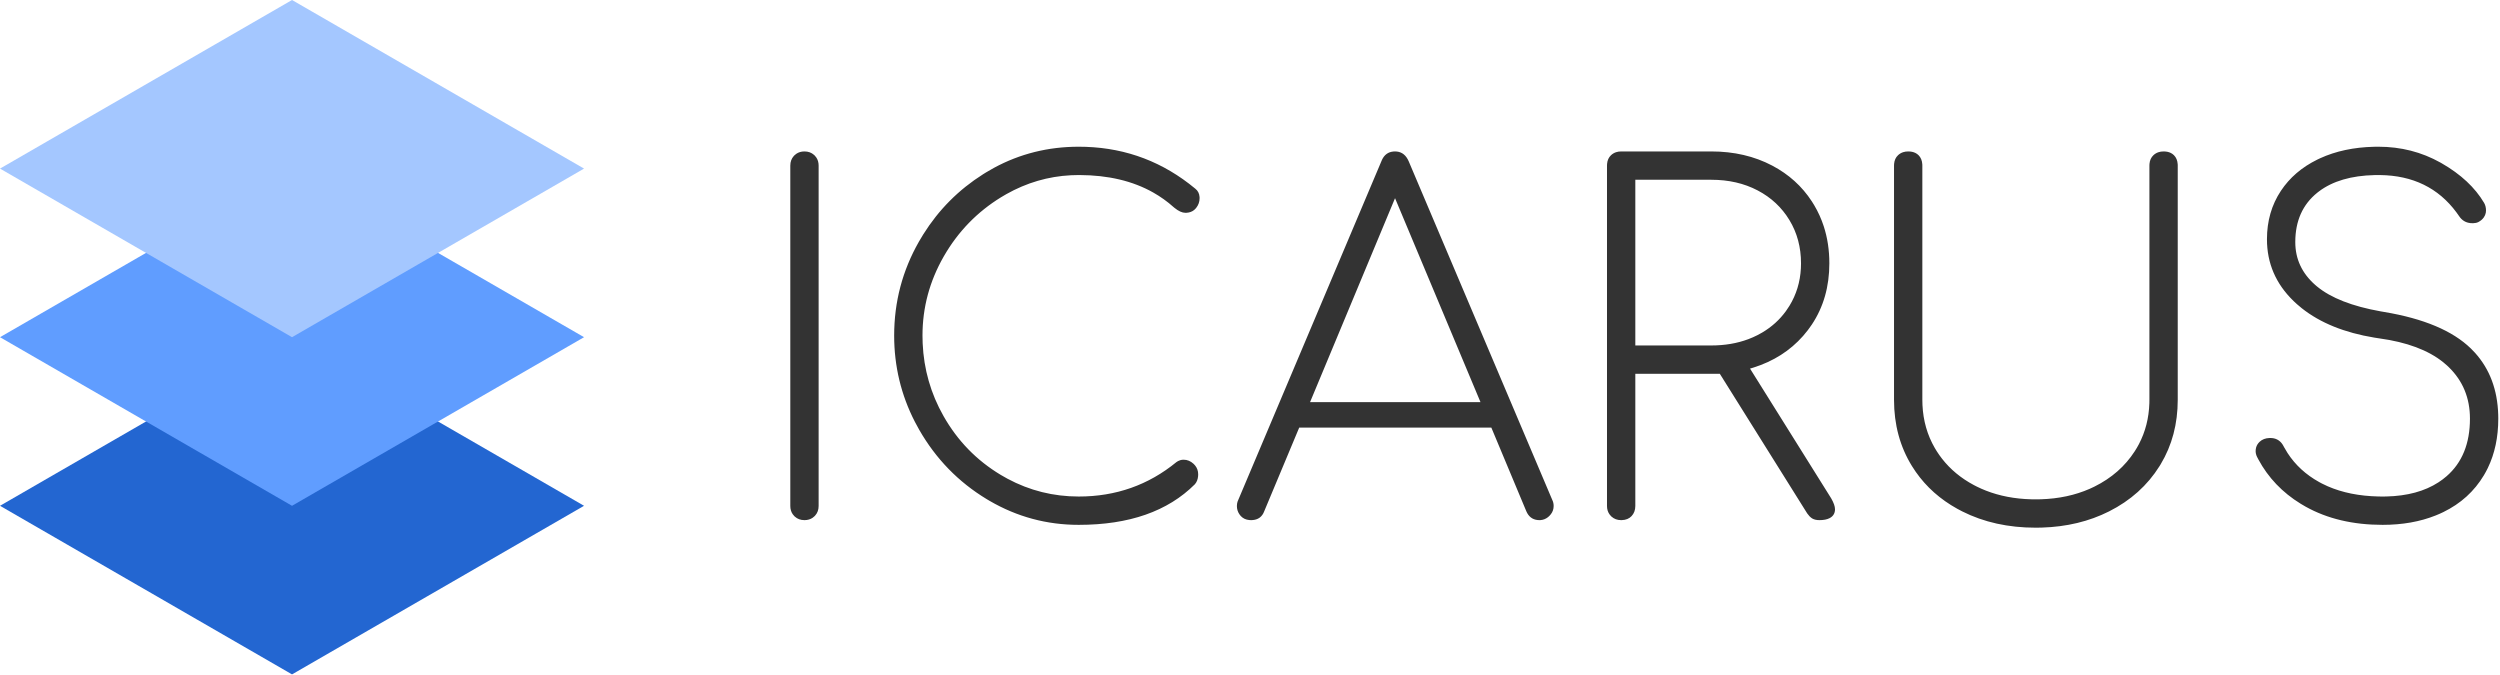
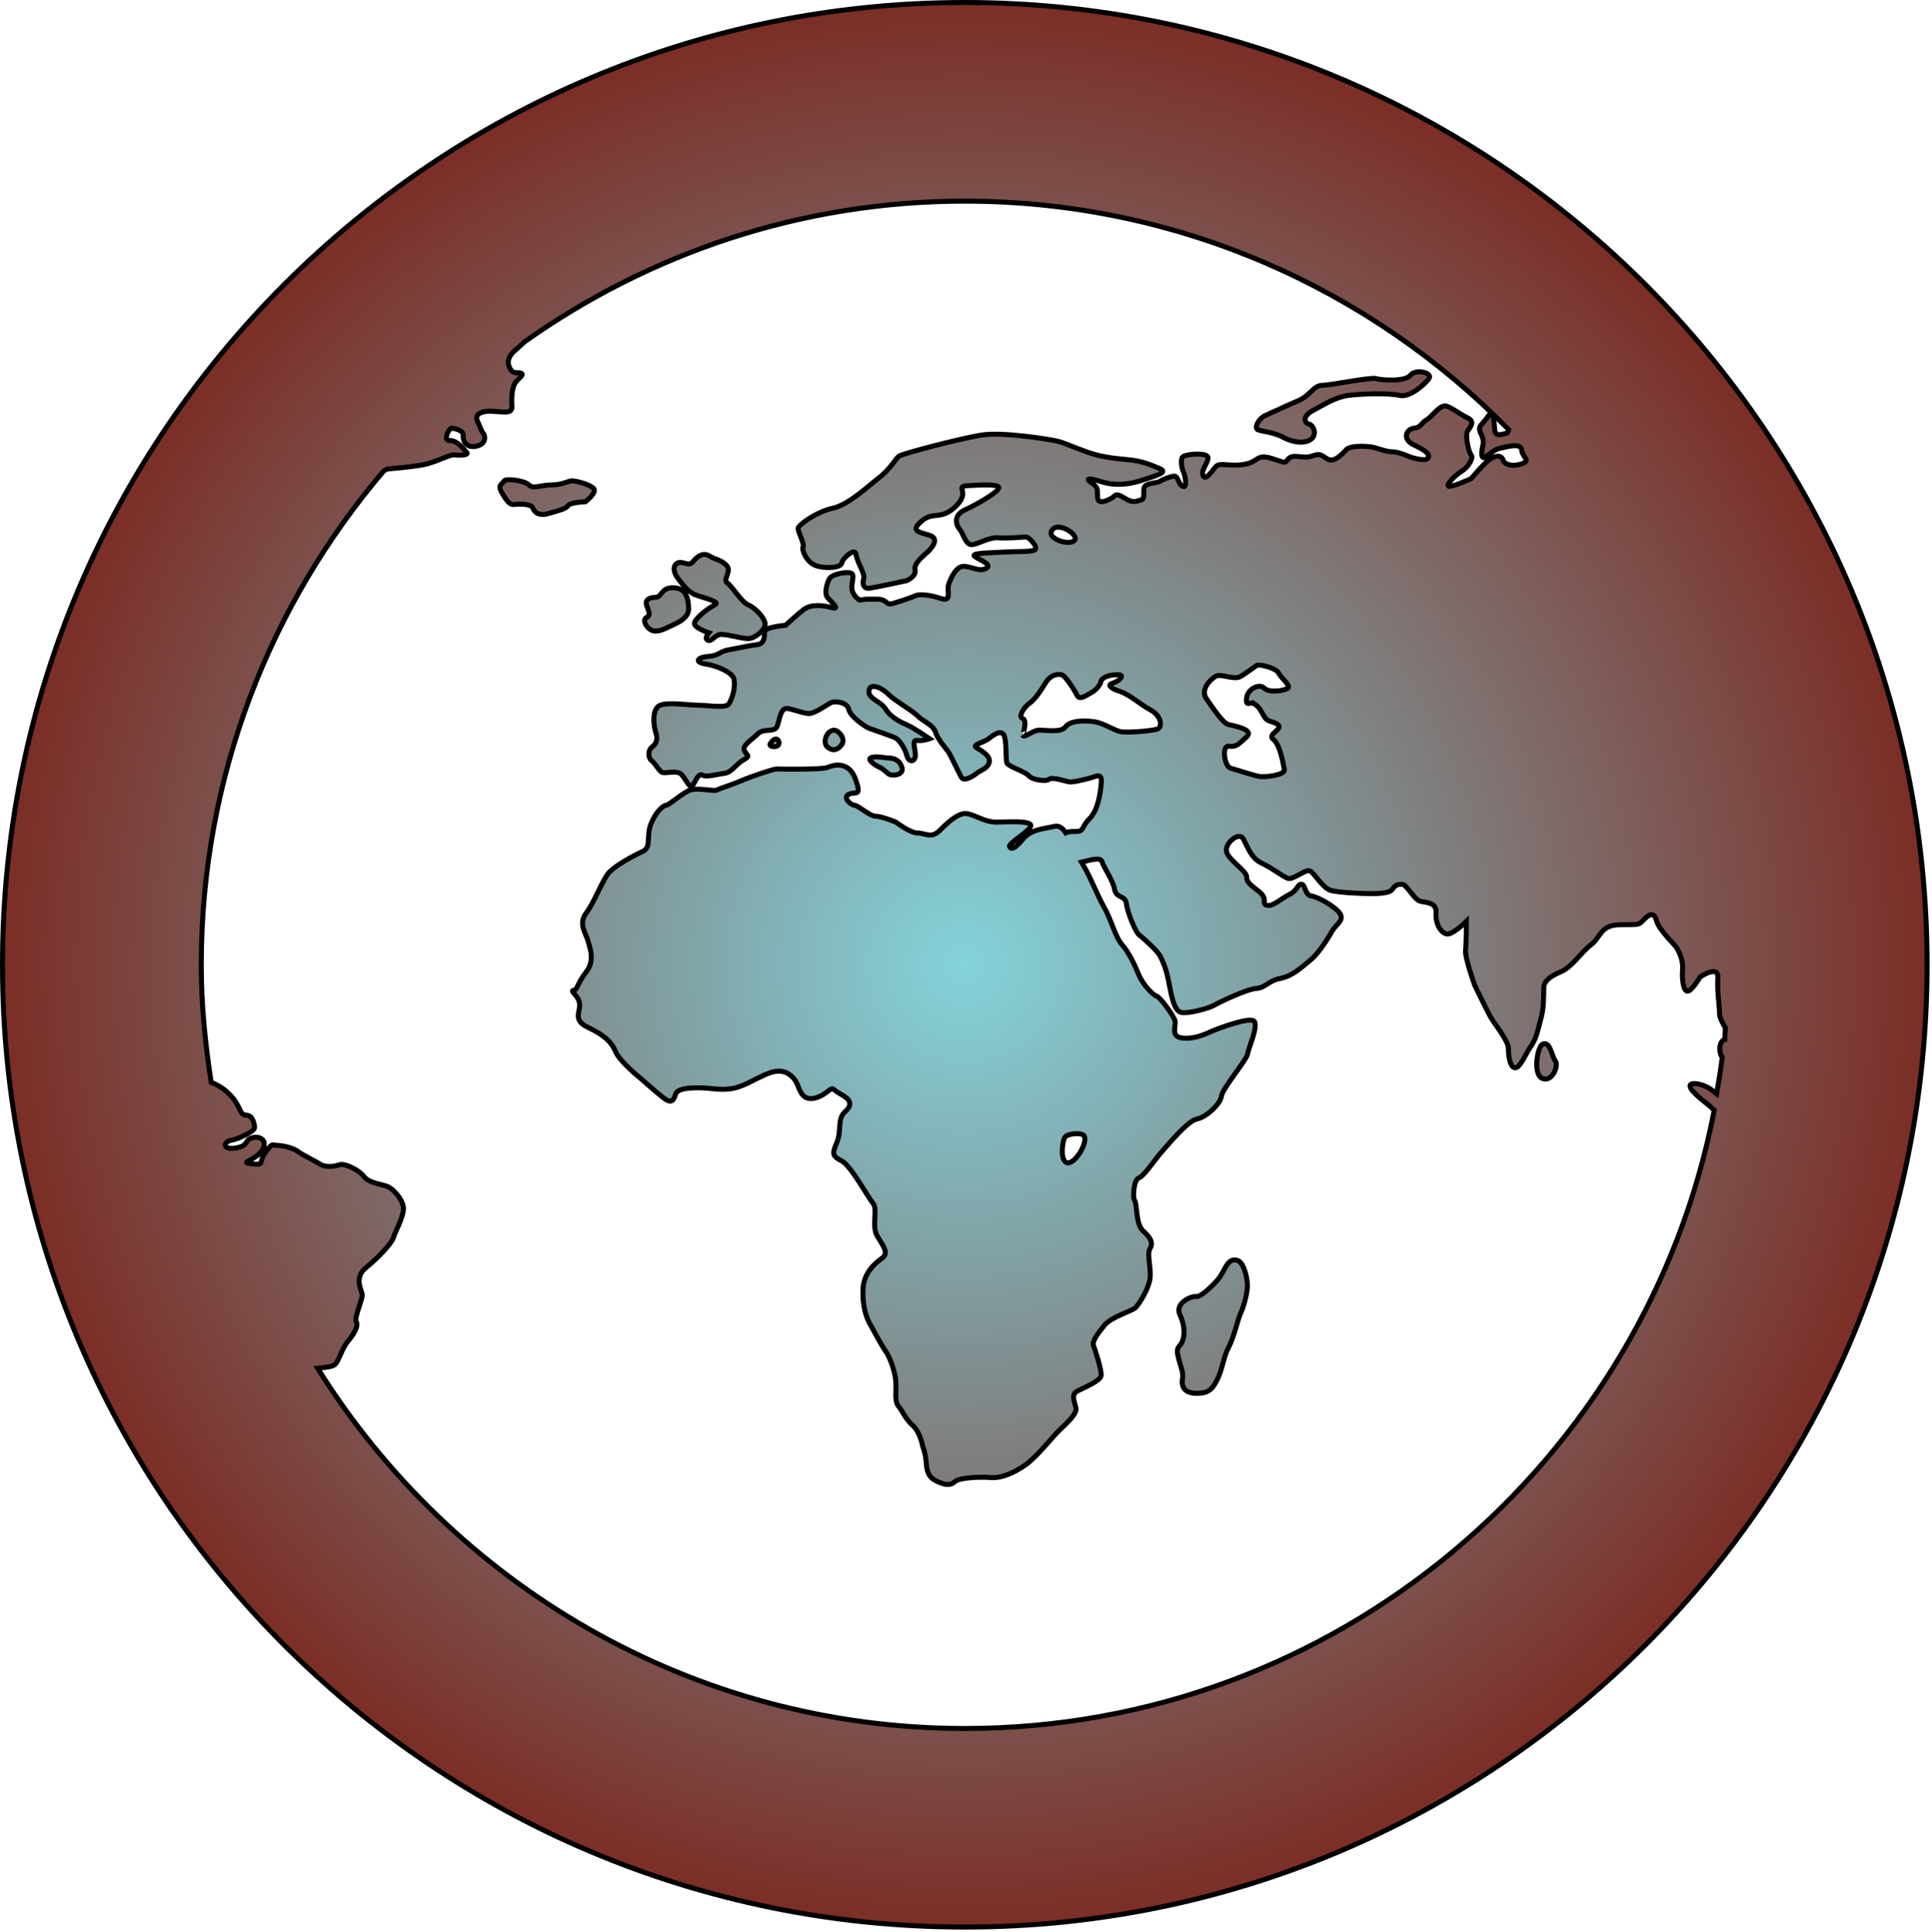
- <svg xmlns="http://www.w3.org/2000/svg" version="1.1" width="949" height="256" viewbox="0 0 949 256">
-   <path fill="#2366d1" d="M110.851 128L221.703 192L110.851 256L0 192Z" />
-   <path fill="#609dff" d="M110.851 64L221.703 128L110.851 192L0 128Z" />
-   <path fill="#a4c7ff" d="M110.851 0L221.703 64L110.851 128L0 64Z" />
-   <g transform="translate(300, 55.695), scale(0.7)" fill="#333">
-     <path d="M 613.888 10.24 L 613.888 137.216 A 60.705 60.705 0 0 0 613.954 140.055 Q 614.553 152.847 620.602 163.316 A 50.135 50.135 0 0 0 621.696 165.12 A 51.598 51.598 0 0 0 624.562 169.185 Q 631.357 177.897 641.762 183.449 A 63.11 63.11 0 0 0 643.456 184.32 A 61.649 61.649 0 0 0 648.369 186.492 Q 659.467 190.833 672.846 191.198 A 90.809 90.809 0 0 0 675.328 191.232 A 90.563 90.563 0 0 0 678.104 191.19 Q 692.78 190.74 704.7 185.489 A 61.259 61.259 0 0 0 707.2 184.32 Q 721.152 177.408 729.088 165.12 A 49.502 49.502 0 0 0 731.322 161.299 Q 736.63 151.203 736.997 139.036 A 60.335 60.335 0 0 0 737.024 137.216 L 737.024 10.24 A 10.857 10.857 0 0 1 737.062 9.315 Q 737.313 6.384 739.2 4.608 A 7.256 7.256 0 0 1 741.925 2.981 Q 743.196 2.56 744.704 2.56 Q 746.956 2.56 748.602 3.369 A 6.472 6.472 0 0 1 750.336 4.608 Q 752.167 6.439 752.361 9.499 A 11.729 11.729 0 0 1 752.384 10.24 L 752.384 137.216 Q 752.384 156.807 743.135 172.194 A 64.077 64.077 0 0 1 742.528 173.184 Q 732.672 188.928 715.136 197.76 Q 698.912 205.931 678.635 206.543 A 109.71 109.71 0 0 1 675.328 206.592 Q 653.056 206.592 635.52 197.76 A 77.835 77.835 0 0 1 632.828 196.338 Q 618.963 188.661 610.337 176.346 A 65.778 65.778 0 0 1 608.256 173.184 Q 598.528 157.44 598.528 137.216 L 598.528 10.24 A 10.857 10.857 0 0 1 598.566 9.315 Q 598.817 6.384 600.704 4.608 A 7.256 7.256 0 0 1 603.429 2.981 Q 604.7 2.56 606.208 2.56 Q 608.46 2.56 610.106 3.369 A 6.472 6.472 0 0 1 611.84 4.608 Q 613.671 6.439 613.865 9.499 A 11.729 11.729 0 0 1 613.888 10.24 Z M 895.488 8.96 A 69.507 69.507 0 0 0 894.88 8.615 Q 879.509 0 861.184 0 A 100.005 100.005 0 0 0 858.79 0.028 Q 842.342 0.422 829.568 6.272 A 61.75 61.75 0 0 0 828.078 6.979 Q 815.456 13.172 808.32 23.936 Q 800.768 35.328 800.768 50.176 Q 800.768 69.697 815.175 83.659 A 59.222 59.222 0 0 0 817.024 85.376 A 60.63 60.63 0 0 0 819.68 87.606 Q 834.727 99.526 859.059 103.529 A 133.91 133.91 0 0 0 861.696 103.936 Q 884.116 107.004 896.419 116.925 A 41.61 41.61 0 0 1 898.432 118.656 A 43.592 43.592 0 0 1 899.28 119.455 Q 910.848 130.653 910.848 147.456 Q 910.848 167.68 898.176 178.688 A 39.281 39.281 0 0 1 893.72 182.034 Q 882.522 189.266 865.531 189.672 A 85.481 85.481 0 0 1 863.488 189.696 A 102.18 102.18 0 0 1 861.3 189.673 Q 845.567 189.336 833.654 184.112 A 55.097 55.097 0 0 1 830.592 182.656 A 56.619 56.619 0 0 1 829.066 181.842 Q 818.274 175.871 811.94 166.114 A 47.528 47.528 0 0 1 809.984 162.816 A 12.115 12.115 0 0 0 809.808 162.46 Q 807.734 158.428 803.571 158.002 A 9.942 9.942 0 0 0 802.56 157.952 A 12.194 12.194 0 0 0 802.217 157.957 Q 798.871 158.051 796.8 160 A 7.449 7.449 0 0 0 796.119 160.731 Q 794.934 162.191 794.688 164.094 A 8.003 8.003 0 0 0 794.624 165.12 A 6.218 6.218 0 0 0 794.708 166.137 Q 794.803 166.708 795.004 167.28 A 7.895 7.895 0 0 0 795.392 168.192 A 65.044 65.044 0 0 0 796.099 169.546 Q 804.091 184.419 819.055 193.615 A 74.4 74.4 0 0 0 821.76 195.2 Q 839.424 205.056 863.488 205.056 Q 879.548 205.056 892.299 199.951 A 62.036 62.036 0 0 0 896.384 198.144 Q 910.592 191.232 918.4 178.176 A 51.186 51.186 0 0 0 920.533 174.225 Q 926.208 162.515 926.208 147.456 A 72.811 72.811 0 0 0 926.178 145.354 Q 925.592 125.061 913.589 111.755 A 49.8 49.8 0 0 0 911.36 109.44 Q 896.512 94.976 864.256 89.6 A 157.882 157.882 0 0 1 862.446 89.288 Q 839.242 85.142 827.904 75.776 A 41.218 41.218 0 0 1 826.977 74.987 Q 816.128 65.472 816.128 51.712 A 49.293 49.293 0 0 1 816.128 51.578 Q 816.175 34.522 828.032 24.96 A 35.234 35.234 0 0 1 828.891 24.289 Q 840.118 15.794 859.213 15.381 A 91.194 91.194 0 0 1 861.184 15.36 A 73.044 73.044 0 0 1 862.037 15.365 Q 888.747 15.677 903.514 35.593 A 59.37 59.37 0 0 1 904.96 37.632 Q 907.22 41.022 911.076 41.419 A 10.261 10.261 0 0 0 912.128 41.472 A 14.543 14.543 0 0 0 912.743 41.459 Q 914.336 41.392 915.2 40.96 A 10.655 10.655 0 0 0 915.336 40.891 Q 916.348 40.366 917.135 39.681 A 7.607 7.607 0 0 0 918.4 38.272 Q 919.197 37.122 919.442 35.787 A 6.761 6.761 0 0 0 919.552 34.56 Q 919.552 32.256 918.528 30.464 Q 911.104 17.92 895.488 8.96 Z M 160.311 0.068 A 110.648 110.648 0 0 0 156.416 0 Q 131.565 0 110.402 11.483 A 99.343 99.343 0 0 0 106.112 13.952 A 109.009 109.009 0 0 0 104.543 14.926 Q 84.677 27.489 72.14 47.479 A 111.393 111.393 0 0 0 69.76 51.456 Q 56.32 75.008 56.32 102.4 Q 56.32 127.331 67.56 149.187 A 107.592 107.592 0 0 0 69.888 153.472 Q 83.456 177.152 106.496 191.104 A 103.444 103.444 0 0 0 108.082 192.045 Q 130.459 205.056 156.416 205.056 Q 197.376 205.056 219.392 183.04 Q 220.918 181.296 221.145 178.624 A 11.364 11.364 0 0 0 221.184 177.664 Q 221.184 174.906 219.514 172.852 A 8.614 8.614 0 0 0 218.752 172.032 A 10.501 10.501 0 0 0 218.638 171.925 Q 216.248 169.728 213.248 169.728 A 6.244 6.244 0 0 0 211.549 169.961 Q 210.906 170.141 210.291 170.463 A 7.508 7.508 0 0 0 209.408 171.008 Q 186.624 189.696 156.416 189.696 Q 135.765 189.696 117.743 180.022 A 87.237 87.237 0 0 1 114.048 177.92 Q 94.464 166.144 83.072 146.048 Q 72.704 127.758 71.772 106.604 A 95.549 95.549 0 0 1 71.68 102.4 Q 71.68 79.616 83.2 59.52 A 97.348 97.348 0 0 1 83.35 59.26 Q 94.847 39.346 114.304 27.392 A 88.056 88.056 0 0 1 117.155 25.713 Q 133.663 16.406 152.218 15.466 A 82.911 82.911 0 0 1 156.416 15.36 A 117.212 117.212 0 0 1 156.817 15.361 Q 180.184 15.441 196.829 24.848 A 63.01 63.01 0 0 1 207.872 32.768 A 23.034 23.034 0 0 0 208.339 33.158 Q 211.641 35.84 214.272 35.84 A 9.974 9.974 0 0 0 214.911 35.82 Q 217.343 35.664 219.009 34.296 A 6.873 6.873 0 0 0 219.904 33.408 A 9.994 9.994 0 0 0 220.133 33.126 Q 221.952 30.799 221.952 27.904 A 8.988 8.988 0 0 0 221.929 27.259 Q 221.724 24.398 219.648 22.784 A 110.881 110.881 0 0 0 219.543 22.697 Q 193.686 1.244 160.311 0.068 Z M 551.168 198.4 L 504.064 123.136 L 499.456 123.136 L 458.24 123.136 L 458.24 194.816 Q 458.24 198.144 456.192 200.32 Q 454.232 202.403 450.865 202.492 A 11.487 11.487 0 0 1 450.56 202.496 Q 447.452 202.496 445.349 200.598 A 7.871 7.871 0 0 1 445.056 200.32 A 7.525 7.525 0 0 1 444.182 199.275 Q 442.889 197.403 442.88 194.85 A 10.179 10.179 0 0 1 442.88 194.816 L 442.88 10.24 A 10.857 10.857 0 0 1 442.918 9.315 Q 443.169 6.384 445.056 4.608 A 7.256 7.256 0 0 1 447.781 2.981 Q 449.052 2.56 450.56 2.56 L 499.456 2.56 Q 517.888 2.56 532.48 10.24 Q 545.954 17.332 553.971 29.662 A 58.968 58.968 0 0 1 555.264 31.744 A 56.737 56.737 0 0 1 560.414 43.13 Q 563.456 52.468 563.456 63.232 Q 563.456 82.2 553.946 96.465 A 56.692 56.692 0 0 1 551.808 99.456 A 58.849 58.849 0 0 1 549.212 102.618 Q 538.621 114.637 522.253 119.779 A 72.195 72.195 0 0 1 520.448 120.32 L 564.48 190.72 Q 566.528 194.304 566.528 196.608 A 6.599 6.599 0 0 1 566.478 197.436 Q 566.253 199.208 565.035 200.395 A 5.625 5.625 0 0 1 564.352 200.96 A 6.473 6.473 0 0 1 563.547 201.443 Q 561.472 202.496 558.08 202.496 Q 555.751 202.496 554.27 201.649 A 4.911 4.911 0 0 1 553.984 201.472 Q 552.654 200.585 551.515 198.93 A 14.447 14.447 0 0 1 551.168 198.4 Z M 399.104 197.632 L 380.16 152.32 L 275.968 152.32 L 257.024 197.632 Q 255.324 202.248 250.396 202.483 A 11.297 11.297 0 0 1 249.856 202.496 A 10.258 10.258 0 0 1 248.931 202.455 Q 246.143 202.203 244.4 200.383 A 6.997 6.997 0 0 1 244.224 200.192 A 8.678 8.678 0 0 1 243.477 199.224 Q 242.176 197.264 242.176 194.816 A 7.805 7.805 0 0 1 242.282 193.521 A 7.181 7.181 0 0 1 242.944 191.488 L 320.512 7.936 A 12.196 12.196 0 0 1 320.852 7.129 Q 322.805 2.936 327.14 2.591 A 10.038 10.038 0 0 1 327.936 2.56 A 9.004 9.004 0 0 1 328.947 2.615 Q 333.29 3.106 335.36 7.936 L 413.184 191.488 Q 413.952 193.024 413.952 194.816 A 7.64 7.64 0 0 1 413.846 196.101 Q 413.457 198.383 411.648 200.192 A 9.044 9.044 0 0 1 410.871 200.886 Q 409.083 202.303 406.879 202.473 A 7.908 7.908 0 0 1 406.272 202.496 A 9.93 9.93 0 0 1 405.339 202.453 Q 400.96 202.04 399.104 197.632 Z M 15.36 10.24 L 15.36 194.816 Q 15.36 197.924 13.462 200.027 A 7.871 7.871 0 0 1 13.184 200.32 A 7.525 7.525 0 0 1 12.139 201.194 Q 10.267 202.487 7.714 202.496 A 10.179 10.179 0 0 1 7.68 202.496 Q 4.572 202.496 2.469 200.598 A 7.871 7.871 0 0 1 2.176 200.32 A 7.525 7.525 0 0 1 1.302 199.275 Q 0.009 197.403 0 194.85 A 10.179 10.179 0 0 1 0 194.816 L 0 10.24 Q 0 7.132 1.898 5.029 A 7.871 7.871 0 0 1 2.176 4.736 A 7.525 7.525 0 0 1 3.221 3.862 Q 5.093 2.569 7.646 2.56 A 10.179 10.179 0 0 1 7.68 2.56 Q 10.788 2.56 12.891 4.458 A 7.871 7.871 0 0 1 13.184 4.736 A 7.525 7.525 0 0 1 14.058 5.781 Q 15.351 7.653 15.36 10.206 A 10.179 10.179 0 0 1 15.36 10.24 Z M 281.856 138.496 L 374.272 138.496 L 327.936 27.904 L 281.856 138.496 Z M 458.24 107.776 L 499.456 107.776 Q 510.418 107.776 519.519 104.362 A 48.175 48.175 0 0 0 524.544 102.144 A 47.471 47.471 0 0 0 527.059 100.761 Q 534.75 96.219 539.878 89.183 A 43.678 43.678 0 0 0 541.824 86.272 Q 547.436 77.109 548.027 65.896 A 50.673 50.673 0 0 0 548.096 63.232 Q 548.096 50.176 541.824 39.808 Q 535.552 29.44 524.544 23.68 Q 513.536 17.92 499.456 17.92 L 458.24 17.92 L 458.24 107.776 Z" vector-effect="non-scaling-stroke" />
+ <svg xmlns="http://www.w3.org/2000/svg" width="580" height="580">
+   <defs>
+     <radialGradient spreadMethod="pad" id="svg_8">
+       <stop offset="0" stop-color="#84D3DB" />
+       <stop offset="1" stop-color="#7b2c24" />
+     </radialGradient>
+   </defs>
+   <g>
+     <rect fill="#00000000" id="canvas_background" height="582" width="582" y="-1" x="-1" />
+     <g display="none" overflow="visible" y="0" x="0" height="100%" width="100%" id="canvasGrid">
+       <rect fill="url(#gridpattern)" stroke-width="0" y="0" x="0" height="100%" width="100%" />
+     </g>
+   </g>
+   <g>
+     <path stroke="#000" id="svg_1" d="m289.75,0.75c-159.612,0 -289,129.388 -289,289c0,159.612 129.388,289 289,289c159.612,0 289,-129.388 289,-289c0,-159.612 -129.388,-289 -289,-289zm227.398,316.639c0.02,0.04 0.08,0.04 0.099,0.08c-0.437,3.718 -1.074,7.357 -1.69,11.016c-0.298,-0.239 -0.676,-0.497 -0.935,-0.716c-2.048,-1.79 -5.051,-2.545 -6.323,-2.287c-3.122,0.636 4.554,6.065 5.309,6.8c0.179,0.179 0.616,0.597 1.233,1.153c-20.461,105.626 -113.52,185.681 -225.072,185.681c-81.983,0 -153.826,-43.348 -194.39,-108.191c2.446,-0.318 4.772,-0.318 5.568,-1.511c1.014,-1.531 2.028,-4.792 3.539,-6.582c1.531,-1.77 3.281,-4.554 2.525,-5.806c-0.775,-1.273 2.008,-6.84 1.75,-8.332c-0.259,-1.511 -2.525,-5.09 1.273,-8.093s7.834,-7.596 8.093,-8.829c0.239,-1.253 3.301,-6.582 3.022,-9.107c-0.239,-2.525 -3.022,-5.568 -4.772,-6.323c-1.79,-0.736 -5.568,-0.994 -7.079,-3.003c-1.531,-2.048 -5.806,-4.037 -7.317,-3.539c-1.511,0.497 -4.056,0.994 -6.065,-0.298c-2.028,-1.233 -5.309,-2.764 -6.562,-3.758c-1.292,-0.994 -4.554,-1.75 -6.065,-1.75c-1.531,0 -1.292,-1.034 -3.539,2.008c-2.267,3.042 0,4.056 -4.056,3.52c-4.056,-0.457 0.497,-0.716 2.804,-3.758c2.247,-3.022 -0.259,-4.812 -2.804,-4.037c-2.505,0.756 -0.756,2.287 -4.792,3.042c-4.037,0.716 -4.037,-1.79 -1.511,-2.287s7.059,-2.764 7.059,-3.778c0,-1.014 -0.497,-3.798 -2.525,-3.798s-1.531,-2.505 -4.554,-5.786c-1.829,-2.008 -3.897,-3.261 -5.945,-4.056c-1.79,-11.513 -2.983,-23.205 -2.983,-35.215c0,-56.551 20.66,-108.29 54.702,-148.298c0.477,-0.398 0.954,-0.676 1.372,-0.716c1.67,-0.179 6.164,-0.497 10.141,-1.173c4.017,-0.676 8.312,-3.201 9.723,-3.042c1.372,0.159 4.792,0.159 3.699,-0.835c-1.114,-1.133 -2.665,-3.48 -4.971,-3.48s-0.159,-3.699 0.457,-3.699c0.597,0 3.699,0.497 3.539,2.187c-0.139,1.69 0.935,3.858 3.997,3.201c3.102,-0.676 2.625,-3.221 2.028,-3.877c-0.636,-0.676 -1.094,-2.366 -1.69,-3.539c-0.616,-1.193 -0.457,-2.704 2.784,-3.042c3.221,-0.318 7.675,1.332 7.516,-1.352s0,-5.568 0.915,-7.079c0.935,-1.491 2.943,-2.525 1.849,-3.022c-1.054,-0.497 -2.446,0.676 -3.539,-1.849c-1.074,-2.525 0.935,-4.375 2.148,-5.389c0.398,-0.298 1.332,-1.193 2.466,-2.227c37.403,-26.486 82.938,-42.215 132.172,-42.215c63.889,0 121.732,26.307 163.331,68.601c-0.159,0.437 -0.199,1.034 -0.616,1.114c-1.531,0.259 -3.301,1.253 -3.559,-1.014c-0.259,-2.267 -0.259,-6.582 -2.028,-4.037c-1.77,2.525 -2.525,2.525 -2.525,3.798c0,1.253 1.511,2.525 1.014,4.792c-0.517,2.267 -0.517,3.798 0.278,3.798c0.716,0 2.505,-2.287 4.752,-2.804c2.307,-0.497 6.343,-1.75 6.602,0.517c0.259,2.287 2.764,3.022 0.259,4.037c-2.545,1.014 -5.309,0.517 -5.826,-1.014c-0.497,-1.531 -2.267,-1.531 -4.037,-0.259c-1.75,1.253 -5.548,5.806 -5.548,5.806s-6.085,2.764 -6.82,2.267c-0.795,-0.497 2.008,-3.281 4.037,-4.534c2.028,-1.273 3.539,-4.056 2.784,-4.812c-0.756,-0.756 -1.75,-5.548 -1.253,-6.82c0.497,-1.253 2.764,-3.022 0.259,-4.295c-2.525,-1.253 -4.315,-2.784 -6.323,-3.539s-4.295,3.022 -6.065,4.056c-1.77,1.014 -1.511,2.267 -3.798,2.525c-2.267,0.259 -3.758,3.281 0,5.051c3.798,1.77 5.071,3.022 4.056,4.056c-1.014,1.014 -5.309,-0.497 -5.309,-0.497s-3.281,-1.511 -5.329,-1.511c-2.008,0 -4.554,-1.253 -6.562,-1.511c-2.028,-0.259 -6.085,-0.259 -7.059,0.756c-1.014,1.014 -3.559,4.037 -5.568,3.022c-2.008,-1.014 -2.008,-2.028 -4.792,-1.014c-2.784,1.014 -5.548,-0.756 -7.059,0.756c-1.531,1.511 -0.259,1.511 -5.071,0c-4.792,-1.511 -3.758,1.014 -8.332,1.77s-7.317,-0.756 -8.59,0.756c-1.273,1.531 -3.042,4.315 -3.778,2.525c-0.756,-1.75 2.505,-4.792 1.233,-5.806c-1.233,-1.014 -6.562,-0.497 -7.298,0.259c-0.775,0.756 -0.278,3.539 0.219,4.554c0.517,0.994 1.273,5.051 -0.219,4.295c-1.531,-0.756 -1.273,-3.301 -2.804,-3.022c-1.511,0.259 -3.281,1.014 -4.037,1.531c-0.756,0.497 -3.798,0.497 -4.554,1.511c-0.736,1.014 0.278,3.798 -1.014,4.037c-1.253,0.259 -2.267,1.273 -5.051,-0.497c-2.784,-1.77 -2.784,-0.756 -3.539,-0.239c-0.756,0.497 -4.295,2.525 -4.554,0.239c-0.259,-2.267 0.497,-3.022 -1.77,-4.554c-2.287,-1.511 -0.517,-1.511 2.525,-0.497c3.022,0.994 6.82,1.491 12.368,-0.259c5.568,-1.77 7.854,-2.525 5.568,-3.539c-2.287,-0.994 -4.554,-2.008 -8.073,-2.525c-3.559,-0.497 -8.351,-0.497 -13.919,-2.525c-5.548,-2.028 -6.82,-2.784 -9.087,-3.281c-2.287,-0.517 -16.166,-2.784 -22.509,-1.77c-6.303,1.014 -23.722,5.568 -24.756,6.323s-2.545,3.778 -5.806,6.323c-3.281,2.525 -9.346,8.332 -14.158,9.346c-4.792,1.014 -10.36,5.051 -10.36,6.065c0,1.014 2.008,4.812 1.511,5.568c-0.497,0.756 0.994,4.554 3.798,5.568c2.764,0.994 7.576,0.756 7.815,-0.775c0.278,-1.511 4.056,-4.792 4.315,-2.525c0.259,2.287 2.784,5.806 2.267,7.317c-0.497,1.531 0,3.042 1.79,2.784c1.75,-0.239 11.115,-2.267 11.115,-2.267s3.042,-1.273 2.525,-3.301c-0.517,-2.008 3.301,-4.792 4.037,-5.548c0.756,-0.756 3.539,-3.798 0.278,-4.792c-3.321,-1.014 -5.826,-1.273 -2.287,-4.295s5.806,0 10.36,-4.554c4.554,-4.554 -1.014,-5.806 3.798,-6.065c4.792,-0.259 9.863,-0.497 8.829,1.014c-0.994,1.511 -6.8,4.812 -10.101,6.323c-3.301,1.531 -2.784,4.295 -1.511,5.806c1.253,1.511 1.79,5.051 4.056,4.554c2.247,-0.497 5.051,-2.267 7.556,-2.008c2.545,0.239 7.616,-0.259 8.351,-0.259c0.775,0 4.295,3.539 2.267,4.037c-2.008,0.497 -4.554,0.259 -8.849,0.497c-4.275,0.259 -9.067,0.259 -9.067,1.014c0,0.775 5.806,2.525 3.778,3.798c-2.028,1.253 -4.037,-0.259 -6.582,-0.517c-2.525,-0.239 -4.037,3.301 -4.792,5.309c-0.775,2.028 1.253,5.568 -2.525,4.295c-3.798,-1.253 -6.582,-1.253 -7.576,-0.756c-1.014,0.497 -4.037,1.511 -6.582,2.267c-2.505,0.756 -1.511,-1.253 -4.812,-1.253c-3.261,0 -3.261,0 -3.261,0l-2.048,0.259c0,0 -2.008,-1.253 -2.267,-3.281c-0.259,-2.028 0.994,-4.295 -0.259,-4.792c-1.273,-0.517 -5.806,0.239 -6.562,1.75c-0.756,1.511 -1.531,4.295 -0.517,5.568c1.034,1.253 4.056,3.778 1.273,3.022c-2.784,-0.756 -6.303,-1.014 -8.332,0.517c-2.008,1.511 -5.548,4.792 -5.548,4.792s-6.323,0.497 -6.323,2.028c0,1.531 0,3.539 -2.267,3.798c-2.287,0.259 -5.329,0.994 -8.351,1.511c-3.042,0.497 -2.764,1.75 -6.303,2.028s-4.056,1.77 -0.756,2.267c3.281,0.497 8.312,2.525 8.57,4.792c0.278,2.267 -0.259,4.812 -1.511,7.079c-0.855,1.571 -6.065,0.517 -9.107,0.517c-3.022,0 -9.067,-1.014 -11.612,0c-2.525,1.014 -2.028,6.065 -1.273,8.332c0.775,2.267 -0.239,3.539 -1.253,4.295c-1.014,0.756 -1.292,3.022 0,4.056c1.253,1.014 2.267,3.281 3.301,3.539c1.014,0.259 4.275,-0.756 5.548,0.497c1.273,1.273 2.525,4.295 3.281,3.539c0.775,-0.756 1.77,-4.037 3.042,-3.301c1.273,0.775 4.295,-0.239 6.582,-0.497s3.52,-2.784 5.806,-4.056c2.267,-1.253 0.994,-1.253 0.259,-2.784c-0.756,-1.511 2.267,-3.281 4.056,-5.051c1.75,-1.77 5.031,-0.259 5.806,-2.287c0.756,-2.028 1.014,-5.548 3.003,-5.309c2.048,0.259 4.832,1.511 6.582,1.511c1.77,0 5.548,-2.784 6.602,-3.281c0.994,-0.497 4.792,-0.259 5.309,2.028c0.497,2.267 4.792,5.051 5.806,5.548c1.014,0.497 7.576,2.525 8.61,3.281c0.994,0.756 2.505,3.042 3.022,5.051c0.497,2.028 2.267,2.028 2.545,0.259c0.239,-1.77 -1.292,-5.051 0.497,-4.812c1.75,0.259 3.798,-0.517 3.798,-0.517s-4.832,-3.281 -6.582,-4.037c-1.75,-0.756 -5.071,-2.267 -6.582,-4.792c-1.511,-2.525 -5.309,-3.042 -5.051,-5.548c0.259,-2.525 3.798,-1.014 5.806,1.014c2.028,2.028 7.079,4.792 8.849,6.562c1.75,1.77 4.554,2.525 5.309,4.812c0.775,2.267 3.022,4.792 3.778,5.806c0.756,1.014 3.281,6.582 4.056,7.834c0.756,1.253 3.281,-0.239 4.554,-1.253c1.253,-1.014 3.559,-1.511 3.798,-3.539c0.259,-2.028 -3.042,-3.539 -4.037,-4.295c-1.014,-0.756 2.525,-1.511 3.798,-2.525c1.253,-0.994 3.52,-2.784 4.534,-1.253c1.014,1.531 0.517,7.576 1.014,8.59c0.497,1.014 5.548,2.525 6.582,3.798c0.994,1.253 5.309,1.77 6.045,1.014c0.775,-0.756 4.812,0.517 5.846,0.756c0.974,0.259 4.017,-0.497 6.045,-0.994c2.048,-0.497 4.056,-2.028 3.798,1.253c-0.259,3.281 -1.014,8.332 -3.559,10.857c-2.525,2.525 -1.511,3.798 -4.017,3.798c-1.193,0 -2.247,0 -3.102,0.418c-0.815,-1.292 -1.949,-2.326 -3.48,-1.929c-3.022,0.756 -6.84,0.756 -9.346,3.778c-2.545,3.042 -3.539,3.281 -4.056,2.267c-0.497,-1.014 7.337,-5.309 6.303,-6.582c-0.994,-1.253 -7.059,-0.756 -10.36,-0.756c-3.301,0 -6.065,-2.028 -8.61,-2.525c-2.505,-0.497 -5.806,2.525 -8.312,5.051c-2.545,2.525 -4.295,0.756 -6.582,0.756c-2.287,0 -6.582,-3.281 -6.582,-3.281s-4.295,-1.77 -6.065,-1.77c-1.75,0 -5.309,-3.281 -6.323,-3.281c-0.994,0 -3.778,-2.287 -1.75,-3.301c2.008,-0.994 4.017,1.014 2.008,-4.554c-2.008,-5.548 -6.562,-4.295 -8.332,-3.539c-1.75,0.775 -14.396,0.497 -15.41,0.497c-1.014,0 -8.332,2.525 -10.598,3.539c-2.307,1.014 -6.323,2.287 -7.337,2.784c-1.014,0.497 -6.323,-1.014 -8.61,0.259c-3.003,1.67 -5.786,4.295 -6.562,4.295c-0.756,0 -3.042,1.77 -4.554,5.568c-1.531,3.778 0.259,7.059 -2.545,8.332c-2.764,1.253 -7.834,4.056 -9.843,6.065c-2.028,2.008 -4.554,9.107 -7.059,12.388c-2.525,3.281 0,6.303 0.497,8.332c0.497,2.008 2.267,5.806 -0.497,9.366c-2.784,3.539 -2.525,5.289 -3.798,5.548c-1.253,0.259 1.253,1.253 1.75,3.778c0.497,2.545 -2.267,5.071 2.545,7.337c4.792,2.247 7.059,4.315 8.312,7.298c1.273,3.042 7.596,8.093 7.596,8.093s4.554,4.076 6.84,5.826c2.267,1.77 3.022,0.756 3.52,-0.994c0.497,-1.79 3.539,-2.068 7.059,-2.068c3.539,0 6.065,0.795 9.604,0.278c3.539,-0.497 7.079,-2.804 8.351,-3.301c1.253,-0.497 5.548,-3.261 8.809,-1.253c3.301,2.048 2.804,4.792 4.573,6.602c1.75,1.75 4.772,0.736 7.059,-1.014c2.267,-1.79 1.273,-1.034 4.037,0.497c2.784,1.491 4.056,3.003 1.531,5.309c-2.545,2.247 -1.014,5.826 -2.545,9.346c-1.511,3.539 -1.253,4.037 1.531,5.528c2.784,1.511 7.834,10.897 9.346,12.686c1.531,1.75 -0.497,6.8 1.273,9.843c1.77,3.003 3.539,5.051 1.531,6.582c-2.048,1.491 -5.568,4.295 -5.806,9.346s1.014,8.57 2.028,10.36s3.52,6.582 4.792,8.332c1.273,1.77 2.784,6.065 3.022,8.849c0.259,2.784 -0.477,6.085 0.775,7.576c1.273,1.511 2.028,3.798 4.295,5.806c2.287,2.048 3.022,6.323 3.022,6.323s0.775,1.77 1.014,4.554c0.239,2.784 0.497,4.534 3.022,5.806c2.505,1.253 4.275,1.511 5.568,0.259c1.253,-1.253 7.576,-1.531 10.857,-1.253c3.281,0.259 7.059,-1.491 10.36,-3.778s8.093,-8.332 9.863,-10.101c1.77,-1.79 5.806,-5.071 5.329,-7.079c-0.497,-2.008 -1.531,-4.037 0.477,-5.051c2.028,-1.034 6.84,-3.022 7.079,-4.554c0.259,-1.531 -1.79,-7.854 -2.287,-9.087c-0.477,-1.273 1.273,-3.579 3.281,-6.085c2.048,-2.545 8.371,-4.295 9.366,-5.309c1.014,-1.054 3.798,-5.309 4.315,-8.61c0.477,-3.321 -1.014,-7.337 0,-9.087c0.994,-1.79 0.259,-3.281 -2.048,-5.329c-2.267,-2.028 -1.77,-8.093 -2.525,-9.087c-0.736,-1.014 -0.259,-6.343 1.253,-6.86c1.511,-0.457 4.812,-5.548 6.84,-7.815c2.028,-2.267 7.834,-9.346 10.618,-9.863c2.764,-0.497 7.059,-4.554 7.317,-6.82c0.259,-2.287 7.556,-10.877 7.834,-12.627c0.259,-1.79 3.301,-8.351 2.028,-9.883c-1.233,-1.511 -11.115,2.287 -12.368,2.804c-1.273,0.497 -4.792,2.525 -8.868,2.247c-4.017,-0.259 -2.267,-3.52 -2.525,-5.051c-0.239,-1.511 -4.534,-7.317 -5.548,-7.576c-1.014,-0.239 -4.037,-3.301 -5.309,-6.303c-1.253,-3.042 -3.022,-6.82 -5.051,-9.107c-2.028,-2.267 -3.281,-7.556 -5.329,-11.115c-2.008,-3.539 -3.758,-8.093 -5.548,-11.374c-0.418,-0.815 -0.895,-1.571 -1.332,-2.326c2.346,-0.577 5.747,-1.631 6.164,-0.179c0.477,1.75 3.281,5.548 3.778,8.332s3.281,1.77 3.539,4.295c0.278,2.545 2.784,8.61 3.778,9.346c1.034,0.756 5.568,4.812 6.323,6.323c0.756,1.511 1.77,3.539 2.525,7.337c0.756,3.778 1.511,8.829 3.559,9.584c2.028,0.756 8.829,-1.273 10.101,-2.028s9.584,-4.812 12.627,-5.071c3.042,-0.239 3.559,-2.287 7.317,-3.022c3.798,-0.756 6.582,-3.52 9.107,-5.568c2.525,-2.008 5.568,-7.059 6.562,-8.829c1.034,-1.75 3.559,-3.022 2.287,-5.031c-1.253,-2.048 -6.582,-5.051 -8.61,-5.329c-2.028,-0.239 -1.77,-3.539 -3.022,-3.539s-1.014,1.75 -3.539,3.042c-2.525,1.253 -5.071,3.778 -6.84,3.281s0.517,-1.77 -2.247,-4.037s-3.818,-2.784 -3.818,-4.534c0,-1.77 -5.528,-5.071 -6.045,-7.596c-0.517,-2.525 3.778,-6.065 5.051,-3.778c1.253,2.267 2.287,5.806 5.548,7.317c3.281,1.511 6.323,4.056 7.854,4.554c1.511,0.497 5.309,-2.784 6.562,-2.267c1.253,0.477 3.798,5.031 6.085,5.806c2.247,0.756 9.843,1.014 11.115,1.014s6.562,0.259 7.576,-1.253c1.014,-1.511 1.77,-1.511 3.042,-1.511c1.233,0 3.52,4.554 5.309,5.051c1.77,0.497 5.051,0.259 4.792,3.559c-0.239,3.261 1.511,6.065 3.281,6.303c1.79,0.239 5.826,-3.798 5.826,-3.798s0,6.323 -0.239,8.61c-0.278,2.247 2.764,10.618 2.764,10.618s3.778,7.815 4.792,9.584s5.309,7.059 5.309,9.346c0,2.287 0.497,5.826 2.048,5.826c1.511,0 3.022,-4.037 4.772,-6.582c1.809,-2.505 2.307,-6.065 3.042,-8.59c0.756,-2.525 0.756,-7.079 0.756,-8.829c0,-1.79 1.491,-3.301 5.071,-4.812c3.539,-1.511 6.045,-5.806 9.067,-8.093c3.042,-2.287 2.804,-6.065 8.868,-6.065c6.065,0 5.528,0 7.059,-1.531c1.511,-1.511 3.003,-2.525 3.778,0.259c0.756,2.784 5.051,6.82 5.806,7.834c0.756,1.034 2.267,3.798 2.048,6.84c-0.259,3.022 0.239,6.562 1.491,6.562s3.798,-4.295 3.798,-4.295s5.548,-3.758 5.309,0.259c-0.278,4.037 0.497,8.332 0.497,10.837c0,1.054 0.835,2.684 1.75,4.176c-0.099,1.173 -0.08,2.366 -0.179,3.539c-1.809,0.477 -1.829,3.937 -0.855,5.19zm-140.265,-105.904c1.511,0.994 2.028,2.525 3.022,4.037c1.034,1.511 2.784,0.994 4.037,2.267c1.253,1.273 -3.539,2.784 -1.491,4.295c2.008,1.531 3.003,7.576 3.281,9.107c0.259,1.511 -5.548,2.267 -7.337,2.028c-1.77,-0.259 -7.039,-2.028 -8.849,-2.525c-1.77,-0.517 -2.764,-6.82 -0.497,-6.582c2.307,0.259 2.804,-0.497 5.309,-2.764c2.545,-2.287 -3.758,-3.301 -5.528,-3.798c-1.77,-0.497 -5.329,-6.065 -6.582,-7.834c-1.233,-1.77 -0.278,-4.534 2.804,-6.582c1.511,-1.014 5.548,1.253 7.576,0c2.008,-1.253 4.037,-2.784 4.792,-3.281c0.775,-0.497 5.826,0.756 6.562,2.267c0.775,1.511 3.798,3.798 2.804,4.554c-1.034,0.756 -5.588,1.511 -7.079,0c-1.491,-1.531 -5.071,0.239 -5.329,3.022c-0.278,2.804 1.014,0.775 2.505,1.79zm-69.735,4.295c-1.531,-0.497 0.497,-3.539 2.028,-4.554c1.491,-1.014 3.261,-3.539 4.792,-6.065c1.511,-2.525 3.539,-2.784 4.792,-2.525c1.253,0.259 4.037,4.792 4.792,6.323c0.756,1.511 3.281,-0.517 4.315,-1.014c0.994,-0.497 2.525,-2.028 2.784,-3.281s2.525,-2.028 5.051,-2.028s0.259,2.028 -1.511,2.525c-1.79,0.497 -0.756,1.531 2.247,2.525c3.042,1.014 5.826,3.798 9.127,5.548c3.281,1.77 3.778,5.309 1.75,5.806c-2.008,0.497 -8.073,1.014 -10.36,0.756c-2.267,-0.259 -5.051,-2.525 -8.332,-3.042c-3.281,-0.497 -7.337,-0.259 -8.61,1.531s-5.806,0.994 -7.854,0.994c-2.028,0 -4.534,2.525 -5.031,1.531c0.02,0.02 1.531,-4.514 0.02,-5.031zm8.59,-56.114c1.253,-3.539 8.332,0.756 7.059,2.525c-1.253,1.79 -7.914,-0.119 -7.059,-2.525zm9.843,181.465c1.253,2.028 -2.784,8.57 -5.051,8.093c-2.247,-0.537 -1.511,-6.323 -0.756,-7.596c0.756,-1.273 5.15,-1.591 5.806,-0.497zm-91.727,-117.517c0.497,-1.014 -0.775,-3.042 -2.525,-0.259c-0.597,0.974 2.028,1.273 2.525,0.259zm151.599,-92.244c2.804,1.511 6.741,2.128 8.61,0.259c1.511,-1.511 0.259,-4.056 -0.994,-4.295c-1.273,-0.259 -2.068,-2.287 1.233,-4.037c3.281,-1.77 6.82,-4.056 10.618,-4.554c3.778,-0.497 12.368,-0.756 15.391,0c3.022,0.775 7.596,-3.301 8.849,-5.051s-4.037,-3.022 -5.548,-1.014c-1.531,2.028 -8.829,1.511 -10.36,1.014c-1.511,-0.497 -13.641,2.028 -16.146,2.028c-2.545,0 -3.559,3.022 -7.079,4.554c-3.559,1.511 -8.351,3.798 -10.121,4.554c-1.75,0.756 -3.52,3.778 -2.008,4.295c1.511,0.497 4.792,0.736 7.556,2.247zm-132.649,92.244c1.273,-1.77 -1.014,-4.315 -2.267,-4.315c-2.386,0 -3.539,3.798 -2.048,5.051c1.531,1.292 3.042,1.034 4.315,-0.736zm11.374,6.82c1.273,0.497 2.267,2.028 3.281,2.267c1.034,0.259 4.315,0 3.321,-2.525s-3.321,-2.525 -4.056,-2.525c-0.756,0 -4.037,-0.756 -5.309,0c-0.935,0.557 1.491,2.287 2.764,2.784zm-67.726,-40.942c2.008,0.259 4.315,-1.253 6.065,-2.008c1.75,-0.756 4.295,-2.267 4.295,-4.554c0,-2.267 -0.497,-4.295 -1.531,-5.309c-1.014,-1.014 -2.784,-1.273 -4.295,-1.014c-2.287,0.398 -2.525,2.784 -4.037,2.784c-1.511,0 -3.281,0.497 -2.784,2.267s1.531,3.022 0,3.778c-1.511,0.775 0.239,3.818 2.287,4.056zm12.388,-10.857c2.525,1.014 7.834,2.028 5.806,3.042c-2.028,1.014 -5.568,3.778 -6.065,5.309s4.295,3.042 4.295,3.042s-1.531,1.77 -0.259,2.267c1.253,0.497 2.028,-1.77 4.037,-1.77c2.008,0 6.045,1.253 8.073,1.253c2.048,0 5.309,-2.784 5.051,-4.554c-0.259,-1.77 -2.784,-4.554 -5.051,-5.568c-2.247,-1.014 -4.792,-5.568 -6.303,-6.582c-1.511,-1.014 1.511,-3.539 -0.259,-5.309c-1.79,-1.77 -3.042,-1.511 -5.071,-2.784c-2.028,-1.253 -3.798,0.259 -5.051,1.77c-1.253,1.511 -2.784,-0.259 -4.315,0.239c-2.028,0.696 -1.253,3.301 -0.239,4.554c1.034,1.292 2.824,4.076 5.349,5.09zm254.481,134.936c-1.65,0.736 -3.042,9.346 0,10.36c3.022,1.034 4.792,-4.017 3.798,-5.309c-1.034,-1.233 -1.531,-6.065 -3.798,-5.051zm-91.767,64.942c-3.162,-0.895 -3.52,3.301 -6.045,6.085c-2.545,2.804 -5.309,5.051 -6.303,4.792c-1.034,-0.259 -6.582,1.77 -4.812,5.548c1.77,3.798 1.511,7.596 -0.259,9.385c-1.77,1.75 1.511,6.8 1.034,9.584c-0.517,2.764 0.736,4.554 4.275,4.554s4.812,-1.273 6.323,-4.554c1.511,-3.301 1.75,-6.582 3.261,-9.346c1.531,-2.804 2.804,-8.63 3.559,-10.141c0.756,-1.491 2.267,-6.283 2.028,-9.087c-0.278,-2.744 -1.273,-6.323 -3.062,-6.82zm-193.336,-231.892c-1.372,-1.193 -4.554,-2.028 -6.085,-2.187c-1.511,-0.159 -3.022,1.193 -6.383,1.193c-3.341,0 -5.548,1.332 -6.9,0c-1.352,-1.352 -6.94,-2.028 -7.457,-1.193c-0.676,1.133 -2.008,1.173 -0.676,3.539c1.372,2.346 2.386,3.699 3.559,3.539s5.21,-0.338 5.727,1.014c0.497,1.352 1.869,2.525 4.713,1.69c2.883,-0.835 5.23,-1.352 5.886,-2.366c0.656,-1.014 5.23,-1.173 5.23,-1.173s3.718,-2.883 2.386,-4.056z" stroke-width="1.5" fill="url(#svg_8)" />
  </g>
</svg>
